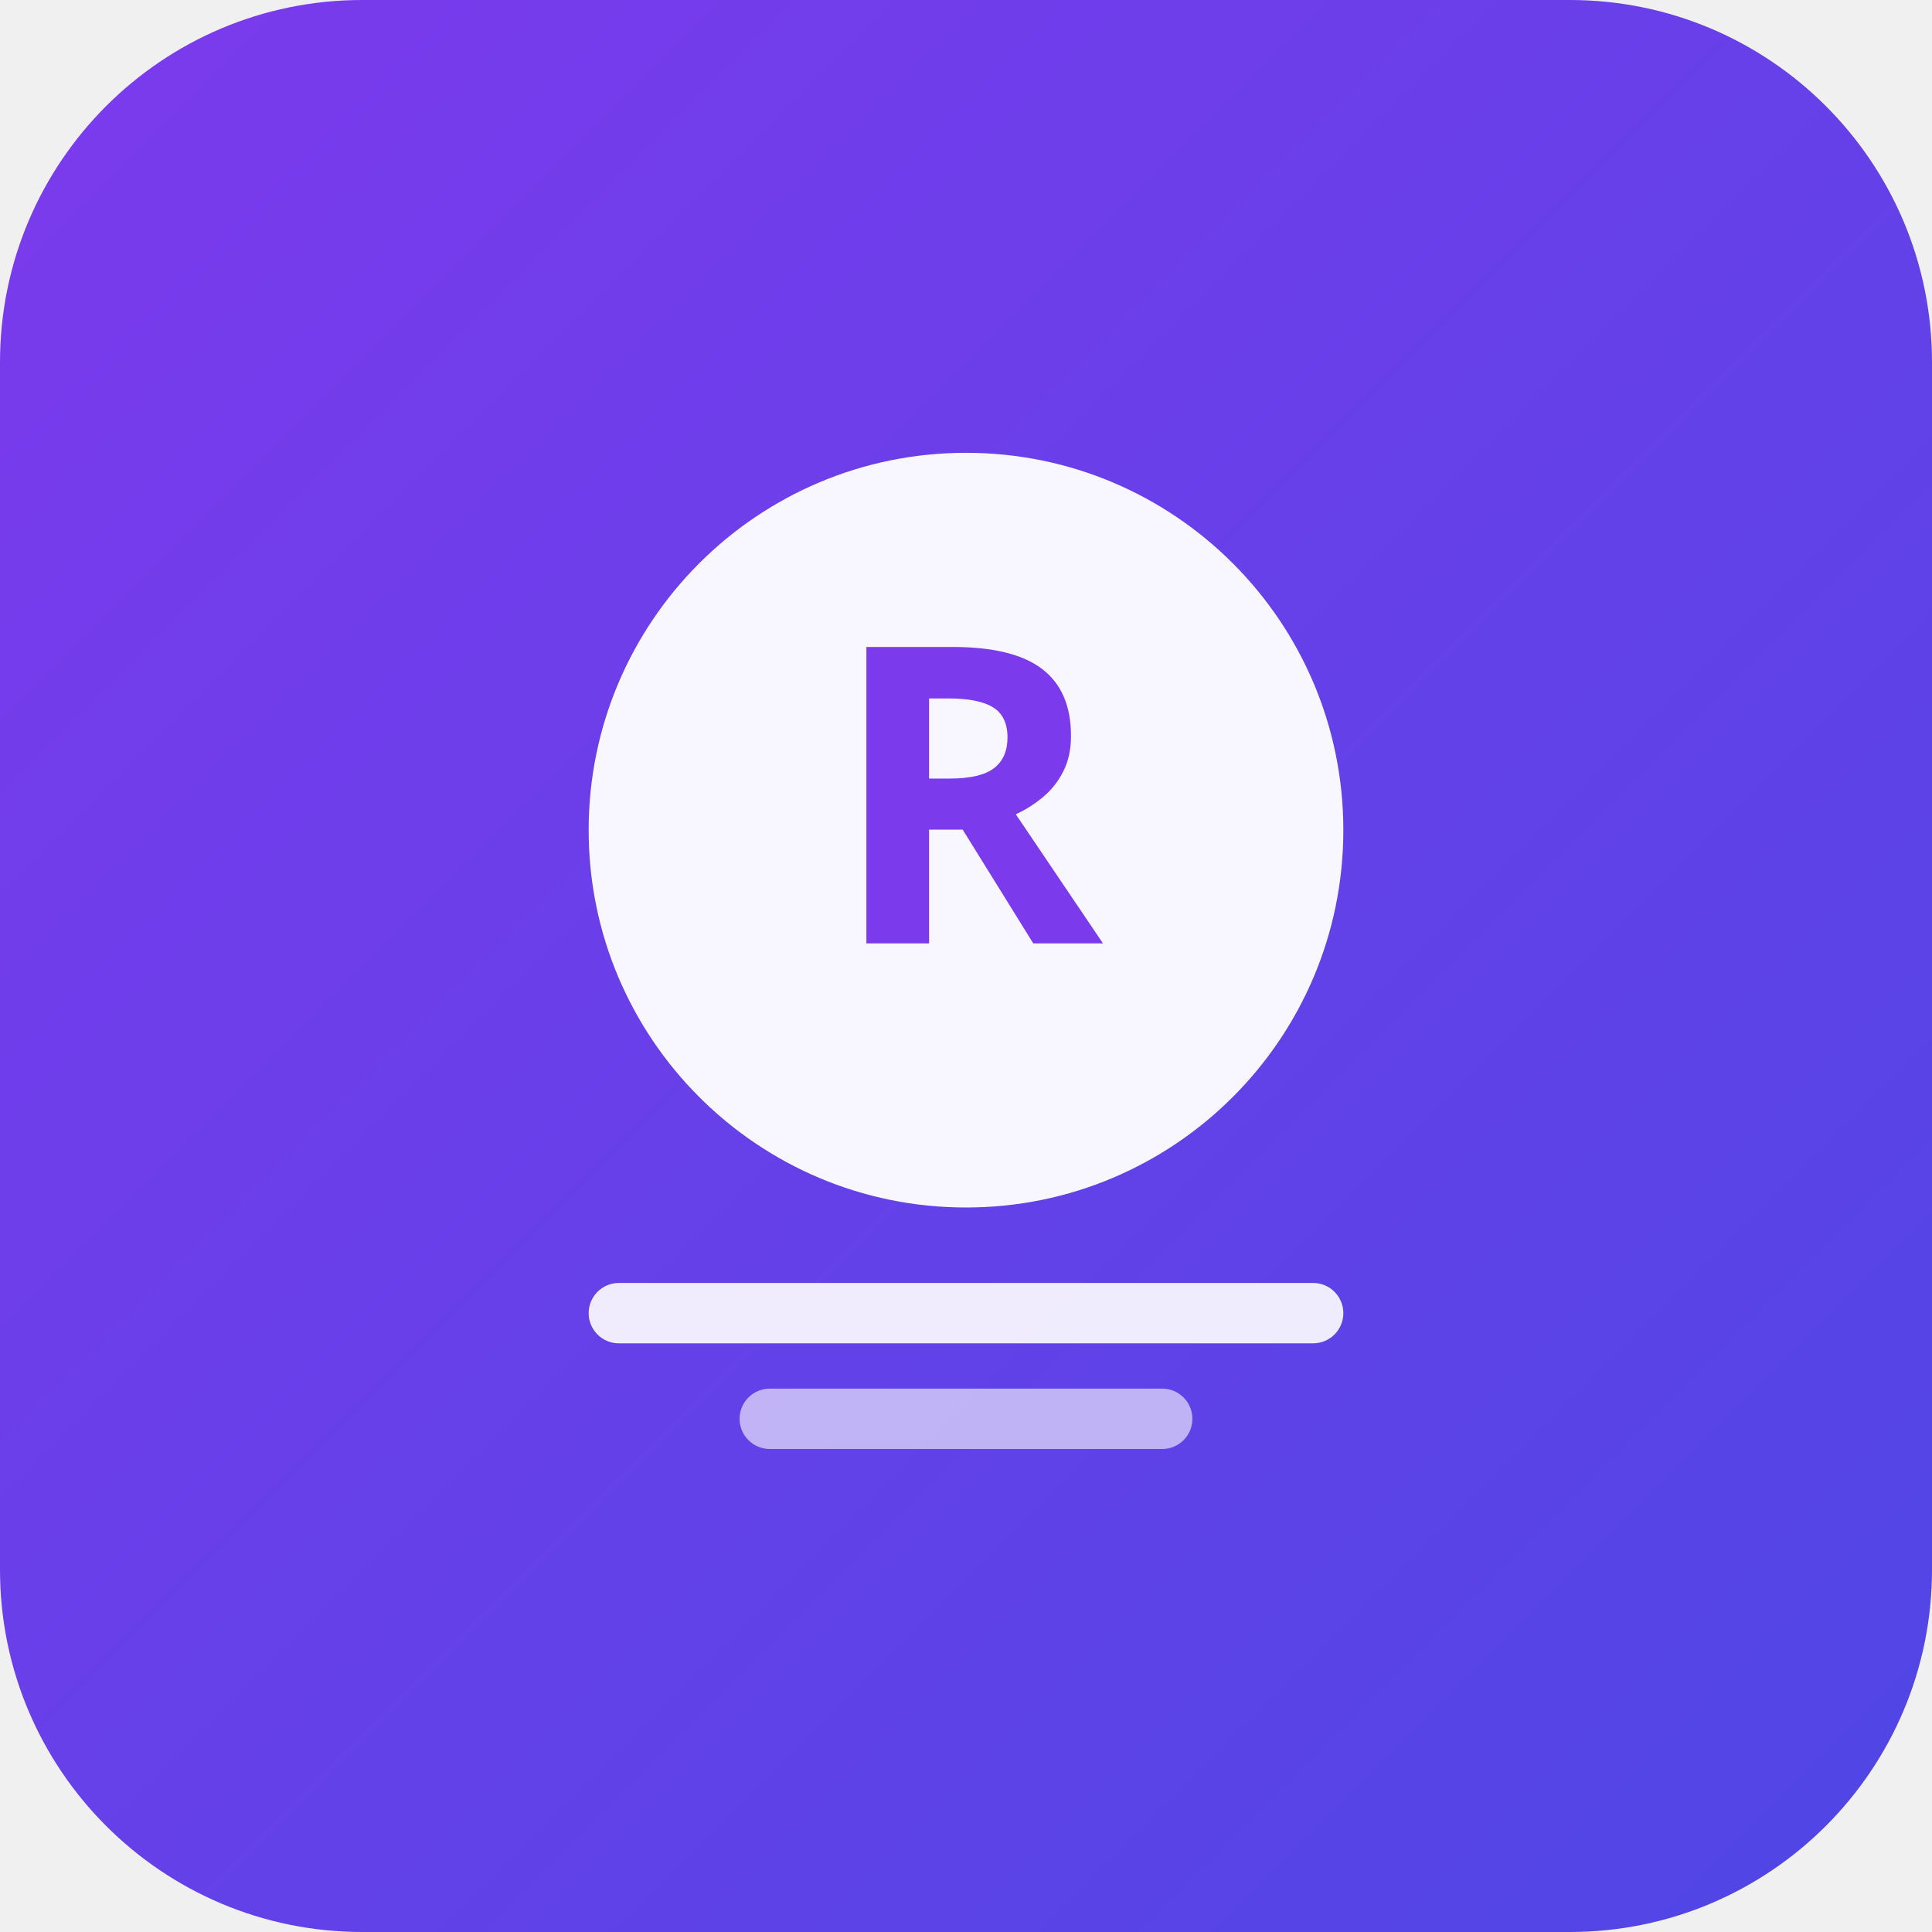
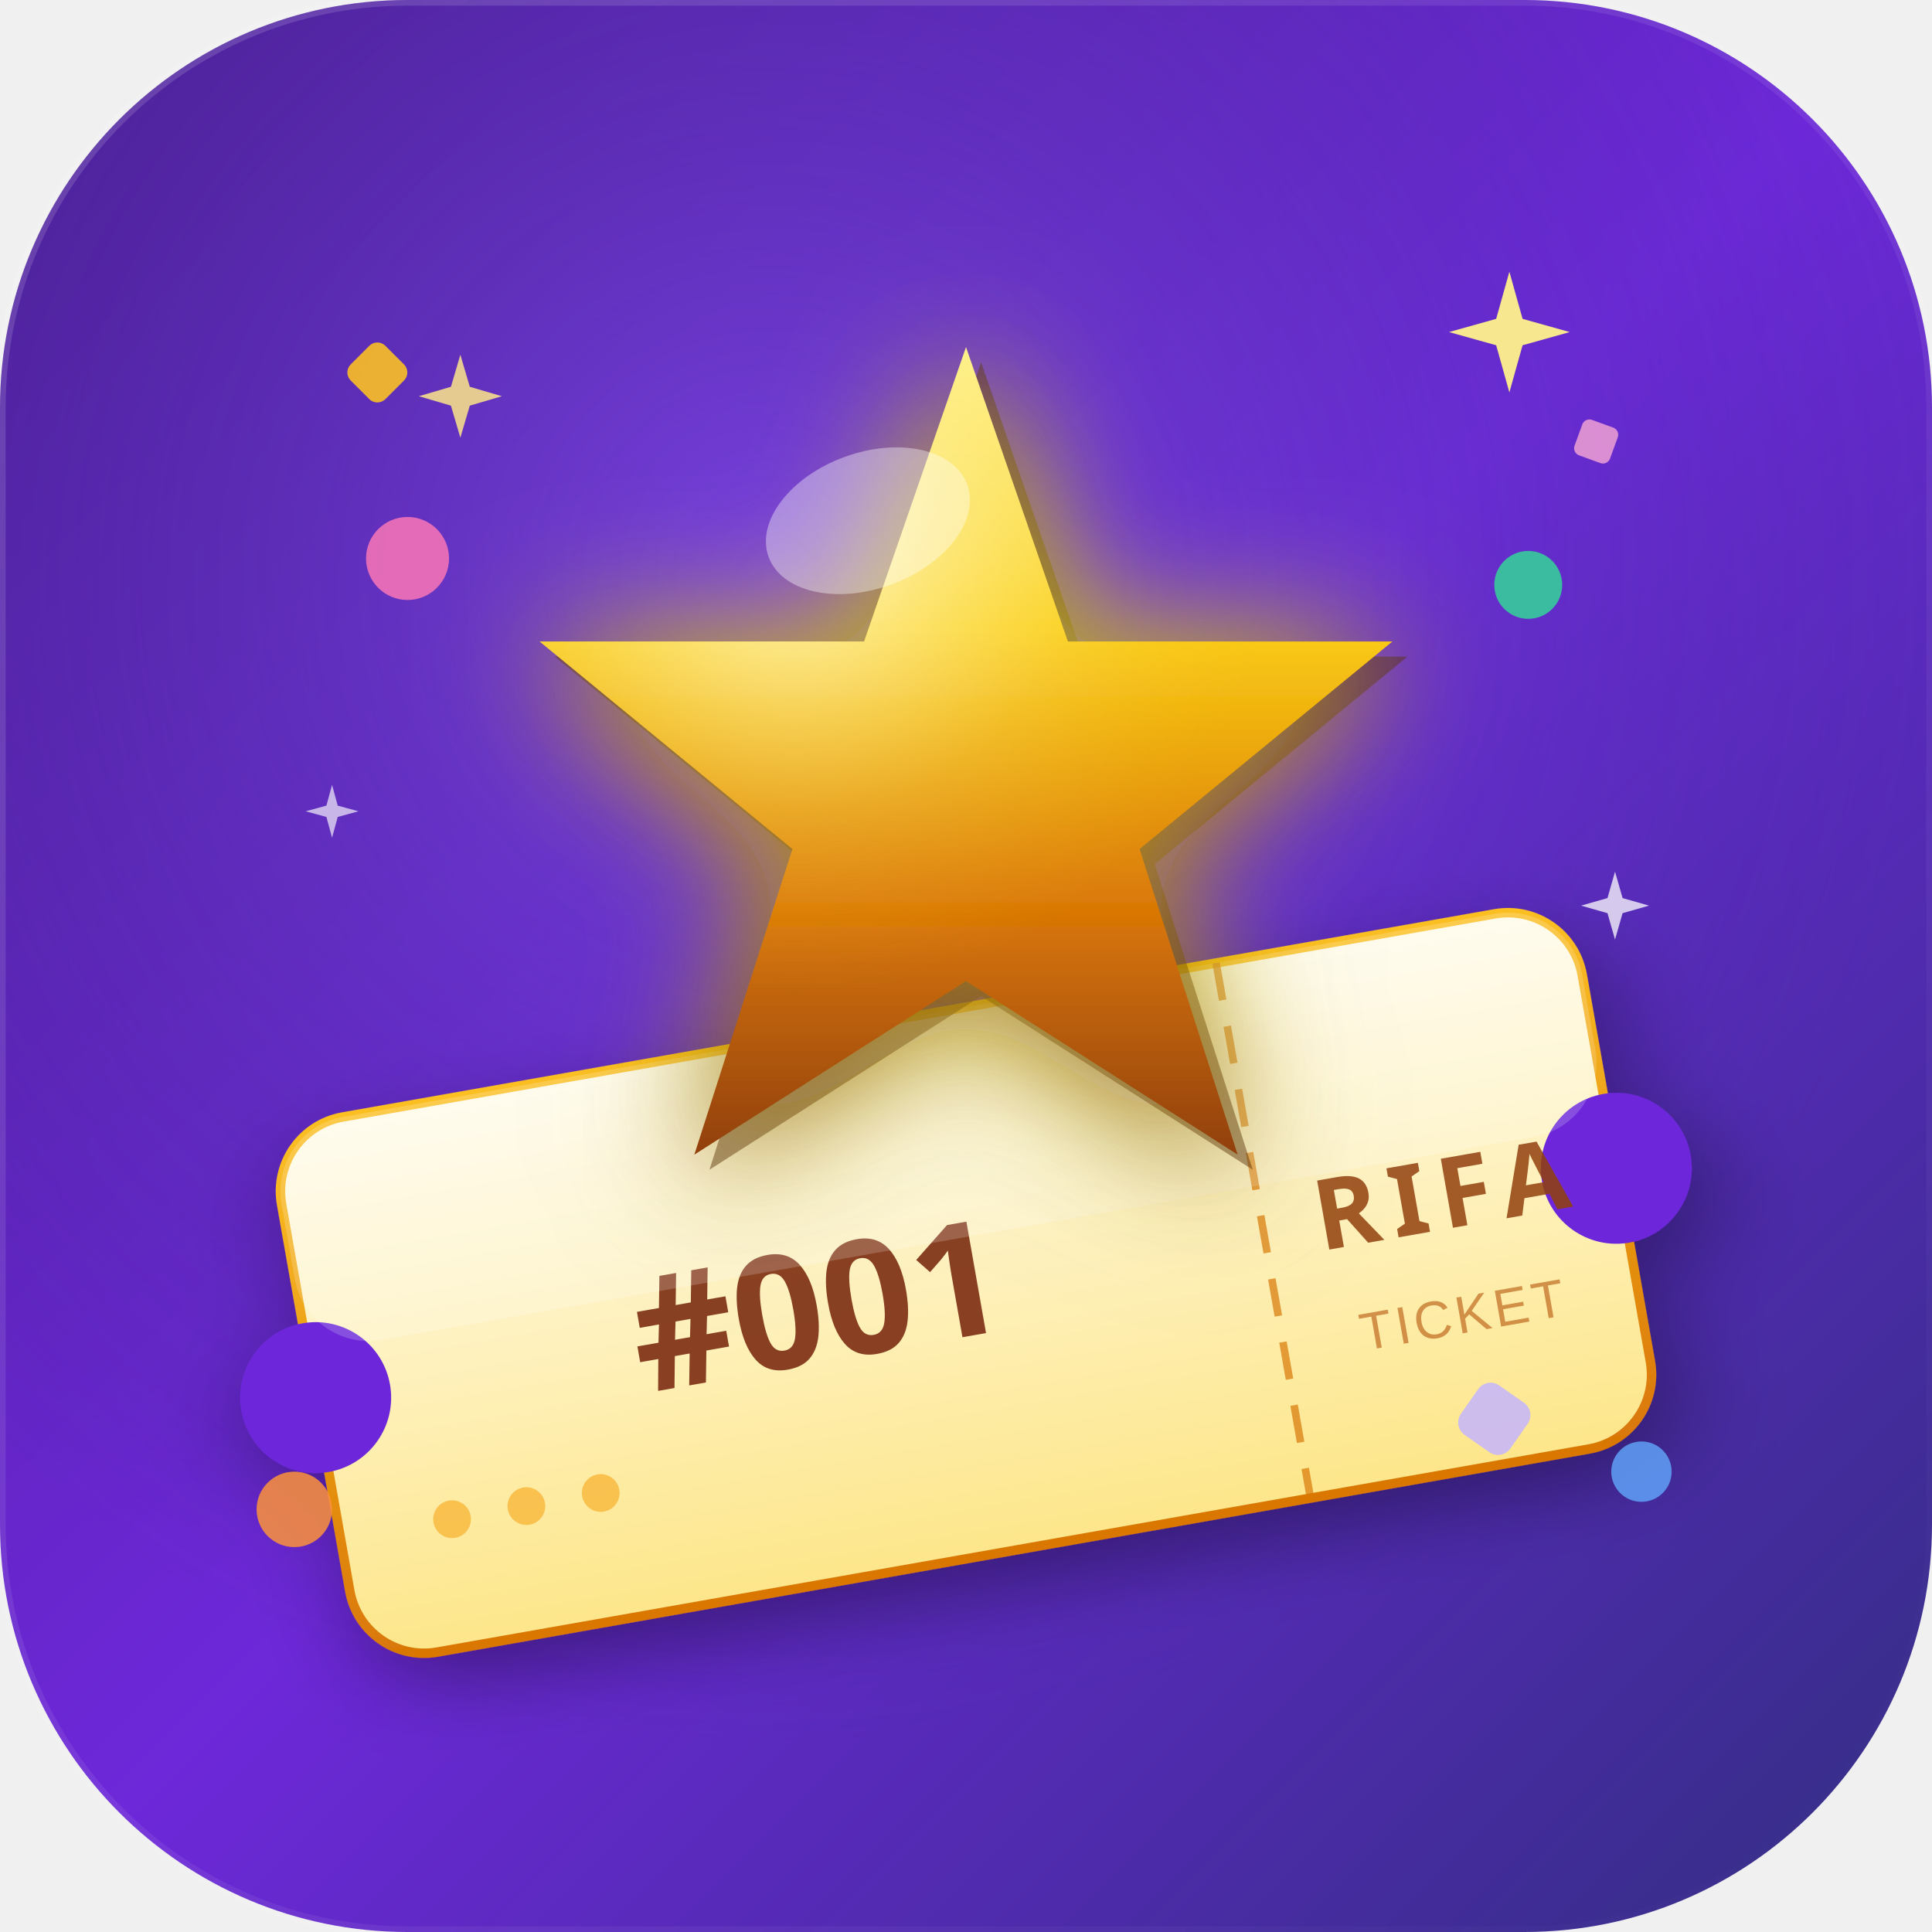
<svg xmlns="http://www.w3.org/2000/svg" viewBox="0 0 512 512">
  <defs>
-     <linearGradient id="bg" x1="0%" y1="0%" x2="100%" y2="100%">
-       <stop offset="0%" style="stop-color:#7c3aed" />
-       <stop offset="100%" style="stop-color:#4f46e5" />
+     <linearGradient id="bg" x1="0" y1="0" x2="1" y2="1">
+       <stop offset="0%" stop-color="#4c1d95" />
+       <stop offset="50%" stop-color="#6d28d9" />
+       <stop offset="100%" stop-color="#312e81" />
+     </linearGradient>
+     <radialGradient id="bgGlow" cx="40%" cy="30%" r="60%">
+       <stop offset="0%" stop-color="#8b5cf6" stop-opacity="0.5" />
+       <stop offset="100%" stop-color="#312e81" stop-opacity="0" />
+     </radialGradient>
+     <linearGradient id="starBase" x1="0" y1="0" x2="0" y2="1">
+       <stop offset="0%" stop-color="#fef08a" />
+       <stop offset="35%" stop-color="#facc15" />
+       <stop offset="70%" stop-color="#d97706" />
+       <stop offset="100%" stop-color="#92400e" />
+     </linearGradient>
+     <radialGradient id="starShine" cx="30%" cy="25%" r="55%">
+       <stop offset="0%" stop-color="#fffde7" stop-opacity="0.85" />
+       <stop offset="60%" stop-color="#fef08a" stop-opacity="0.2" />
+       <stop offset="100%" stop-color="#facc15" stop-opacity="0" />
+     </radialGradient>
+     <linearGradient id="ticketGrad" x1="0" y1="0" x2="0" y2="1">
+       <stop offset="0%" stop-color="#fffbeb" />
+       <stop offset="100%" stop-color="#fde68a" />
+     </linearGradient>
+     <linearGradient id="ticketBorder" x1="0" y1="0" x2="0" y2="1">
+       <stop offset="0%" stop-color="#fbbf24" />
+       <stop offset="100%" stop-color="#d97706" />
+     </linearGradient>
+     <filter id="starDrop" x="-40%" y="-40%" width="180%" height="180%">
+       <feDropShadow dx="0" dy="6" stdDeviation="14" flood-color="#7c2d12" flood-opacity="0.55" />
+     </filter>
+     <filter id="starGlow" x="-60%" y="-60%" width="220%" height="220%">
+       <feGaussianBlur stdDeviation="18" result="blur" />
+       <feColorMatrix in="blur" type="matrix" values="1 0.8 0 0 0  0.8 0.6 0 0 0  0 0 0 0 0  0 0 0 0.7 0" result="goldBlur" />
+       <feMerge>
+         <feMergeNode in="goldBlur" />
+         <feMergeNode in="SourceGraphic" />
+       </feMerge>
+     </filter>
+     <filter id="ticketShadow" x="-20%" y="-20%" width="140%" height="140%">
+       <feDropShadow dx="3" dy="8" stdDeviation="12" flood-color="#000" flood-opacity="0.35" />
+     </filter>
+     <linearGradient id="bgEdge" x1="0" y1="0" x2="1" y2="1">
+       <stop offset="0%" stop-color="white" stop-opacity="0.15" />
+       <stop offset="100%" stop-color="white" stop-opacity="0" />
    </linearGradient>
  </defs>
-   <rect width="512" height="512" rx="96" fill="url(#bg)" />
-   <circle cx="256" cy="220" r="100" fill="white" opacity="0.95" />
-   <text x="256" y="250" text-anchor="middle" font-size="110" font-family="Arial Black, sans-serif" font-weight="900" fill="#7c3aed">R</text>
-   <rect x="156" y="340" width="200" height="16" rx="8" fill="white" opacity="0.9" />
-   <rect x="196" y="368" width="120" height="16" rx="8" fill="white" opacity="0.6" />
+   <rect width="512" height="512" rx="108" fill="url(#bg)" />
+   <rect width="512" height="512" rx="108" fill="url(#bgGlow)" />
+   <rect width="512" height="512" rx="108" fill="none" stroke="url(#bgEdge)" stroke-width="3" />
+   <g transform="translate(256,340) rotate(-10)" filter="url(#ticketShadow)">
+     <rect x="-175" y="-72" width="350" height="144" rx="20" fill="url(#ticketGrad)" stroke="url(#ticketBorder)" stroke-width="2.5" />
+     <circle cx="-175" cy="0" r="20" fill="#6d28d9" />
+     <circle cx="175" cy="0" r="20" fill="#6d28d9" />
+     <line x1="80" y1="-72" x2="80" y2="72" stroke="#d97706" stroke-width="2" stroke-dasharray="10,7" opacity="0.7" />
+     <text x="128" y="8" text-anchor="middle" font-size="26" font-family="Arial Black, sans-serif" font-weight="900" fill="#92400e" letter-spacing="3" opacity="0.85">RIFA</text>
+     <text x="128" y="36" text-anchor="middle" font-size="14" font-family="Arial, sans-serif" fill="#b45309" opacity="0.6" letter-spacing="1">TICKET</text>
+     <text x="-40" y="14" text-anchor="middle" font-size="42" font-family="Arial Black, sans-serif" font-weight="900" fill="#7c2d12" opacity="0.9">#001</text>
+     <circle cx="-145" cy="38" r="5" fill="#f59e0b" opacity="0.55" />
+     <circle cx="-125" cy="38" r="5" fill="#f59e0b" opacity="0.55" />
+     <circle cx="-105" cy="38" r="5" fill="#f59e0b" opacity="0.55" />
+     <rect x="-175" y="-72" width="350" height="60" rx="20" fill="white" opacity="0.18" />
+   </g>
+   <polygon transform="translate(260, 214)" points="0,-118 27,-40 113,-40 46,15 72,96 0,50 -72,96 -46,15 -113,-40 -27,-40" fill="#451a03" opacity="0.45" />
+   <g filter="url(#starGlow)">
+     <polygon transform="translate(256, 210)" points="0,-118 27,-40 113,-40 46,15 72,96 0,50 -72,96 -46,15 -113,-40 -27,-40" fill="url(#starBase)" filter="url(#starDrop)" />
+   </g>
+   <polygon transform="translate(256, 210)" points="0,-118 27,-40 113,-40 46,15 72,96 0,50 -72,96 -46,15 -113,-40 -27,-40" fill="url(#starShine)" />
+   <ellipse cx="230" cy="138" rx="28" ry="18" fill="white" opacity="0.38" transform="rotate(-20, 230, 138)" />
+   <g transform="translate(400, 88)">
+     <polygon points="0,-16 3.5,-3.5 16,0 3.5,3.5 0,16 -3.5,3.5 -16,0 -3.5,-3.5" fill="#fef08a" opacity="0.95" />
+   </g>
+   <g transform="translate(122, 105)">
+     <polygon points="0,-11 2.5,-2.5 11,0 2.5,2.5 0,11 -2.5,2.5 -11,0 -2.5,-2.5" fill="#fde68a" opacity="0.85" />
+   </g>
+   <g transform="translate(428, 240)">
+     <polygon points="0,-9 2,-2 9,0 2,2 0,9 -2,2 -9,0 -2,-2" fill="white" opacity="0.75" />
+   </g>
+   <g transform="translate(88, 215)">
+     <polygon points="0,-7 1.5,-1.5 7,0 1.5,1.5 0,7 -1.5,1.5 -7,0 -1.5,-1.5" fill="white" opacity="0.65" />
+   </g>
+   <circle cx="108" cy="148" r="11" fill="#f472b6" opacity="0.88" />
+   <circle cx="405" cy="155" r="9" fill="#34d399" opacity="0.85" />
+   <circle cx="435" cy="390" r="8" fill="#60a5fa" opacity="0.82" />
+   <circle cx="78" cy="400" r="10" fill="#fb923c" opacity="0.85" />
+   <rect x="388" y="368" width="16" height="16" rx="4" fill="#c4b5fd" opacity="0.85" transform="rotate(35, 396, 376)" />
+   <rect x="94" y="92" width="13" height="13" rx="3" fill="#fbbf24" opacity="0.9" transform="rotate(45, 100, 98)" />
+   <rect x="418" y="112" width="10" height="10" rx="2" fill="#f9a8d4" opacity="0.8" transform="rotate(20, 423, 117)" />
</svg>
